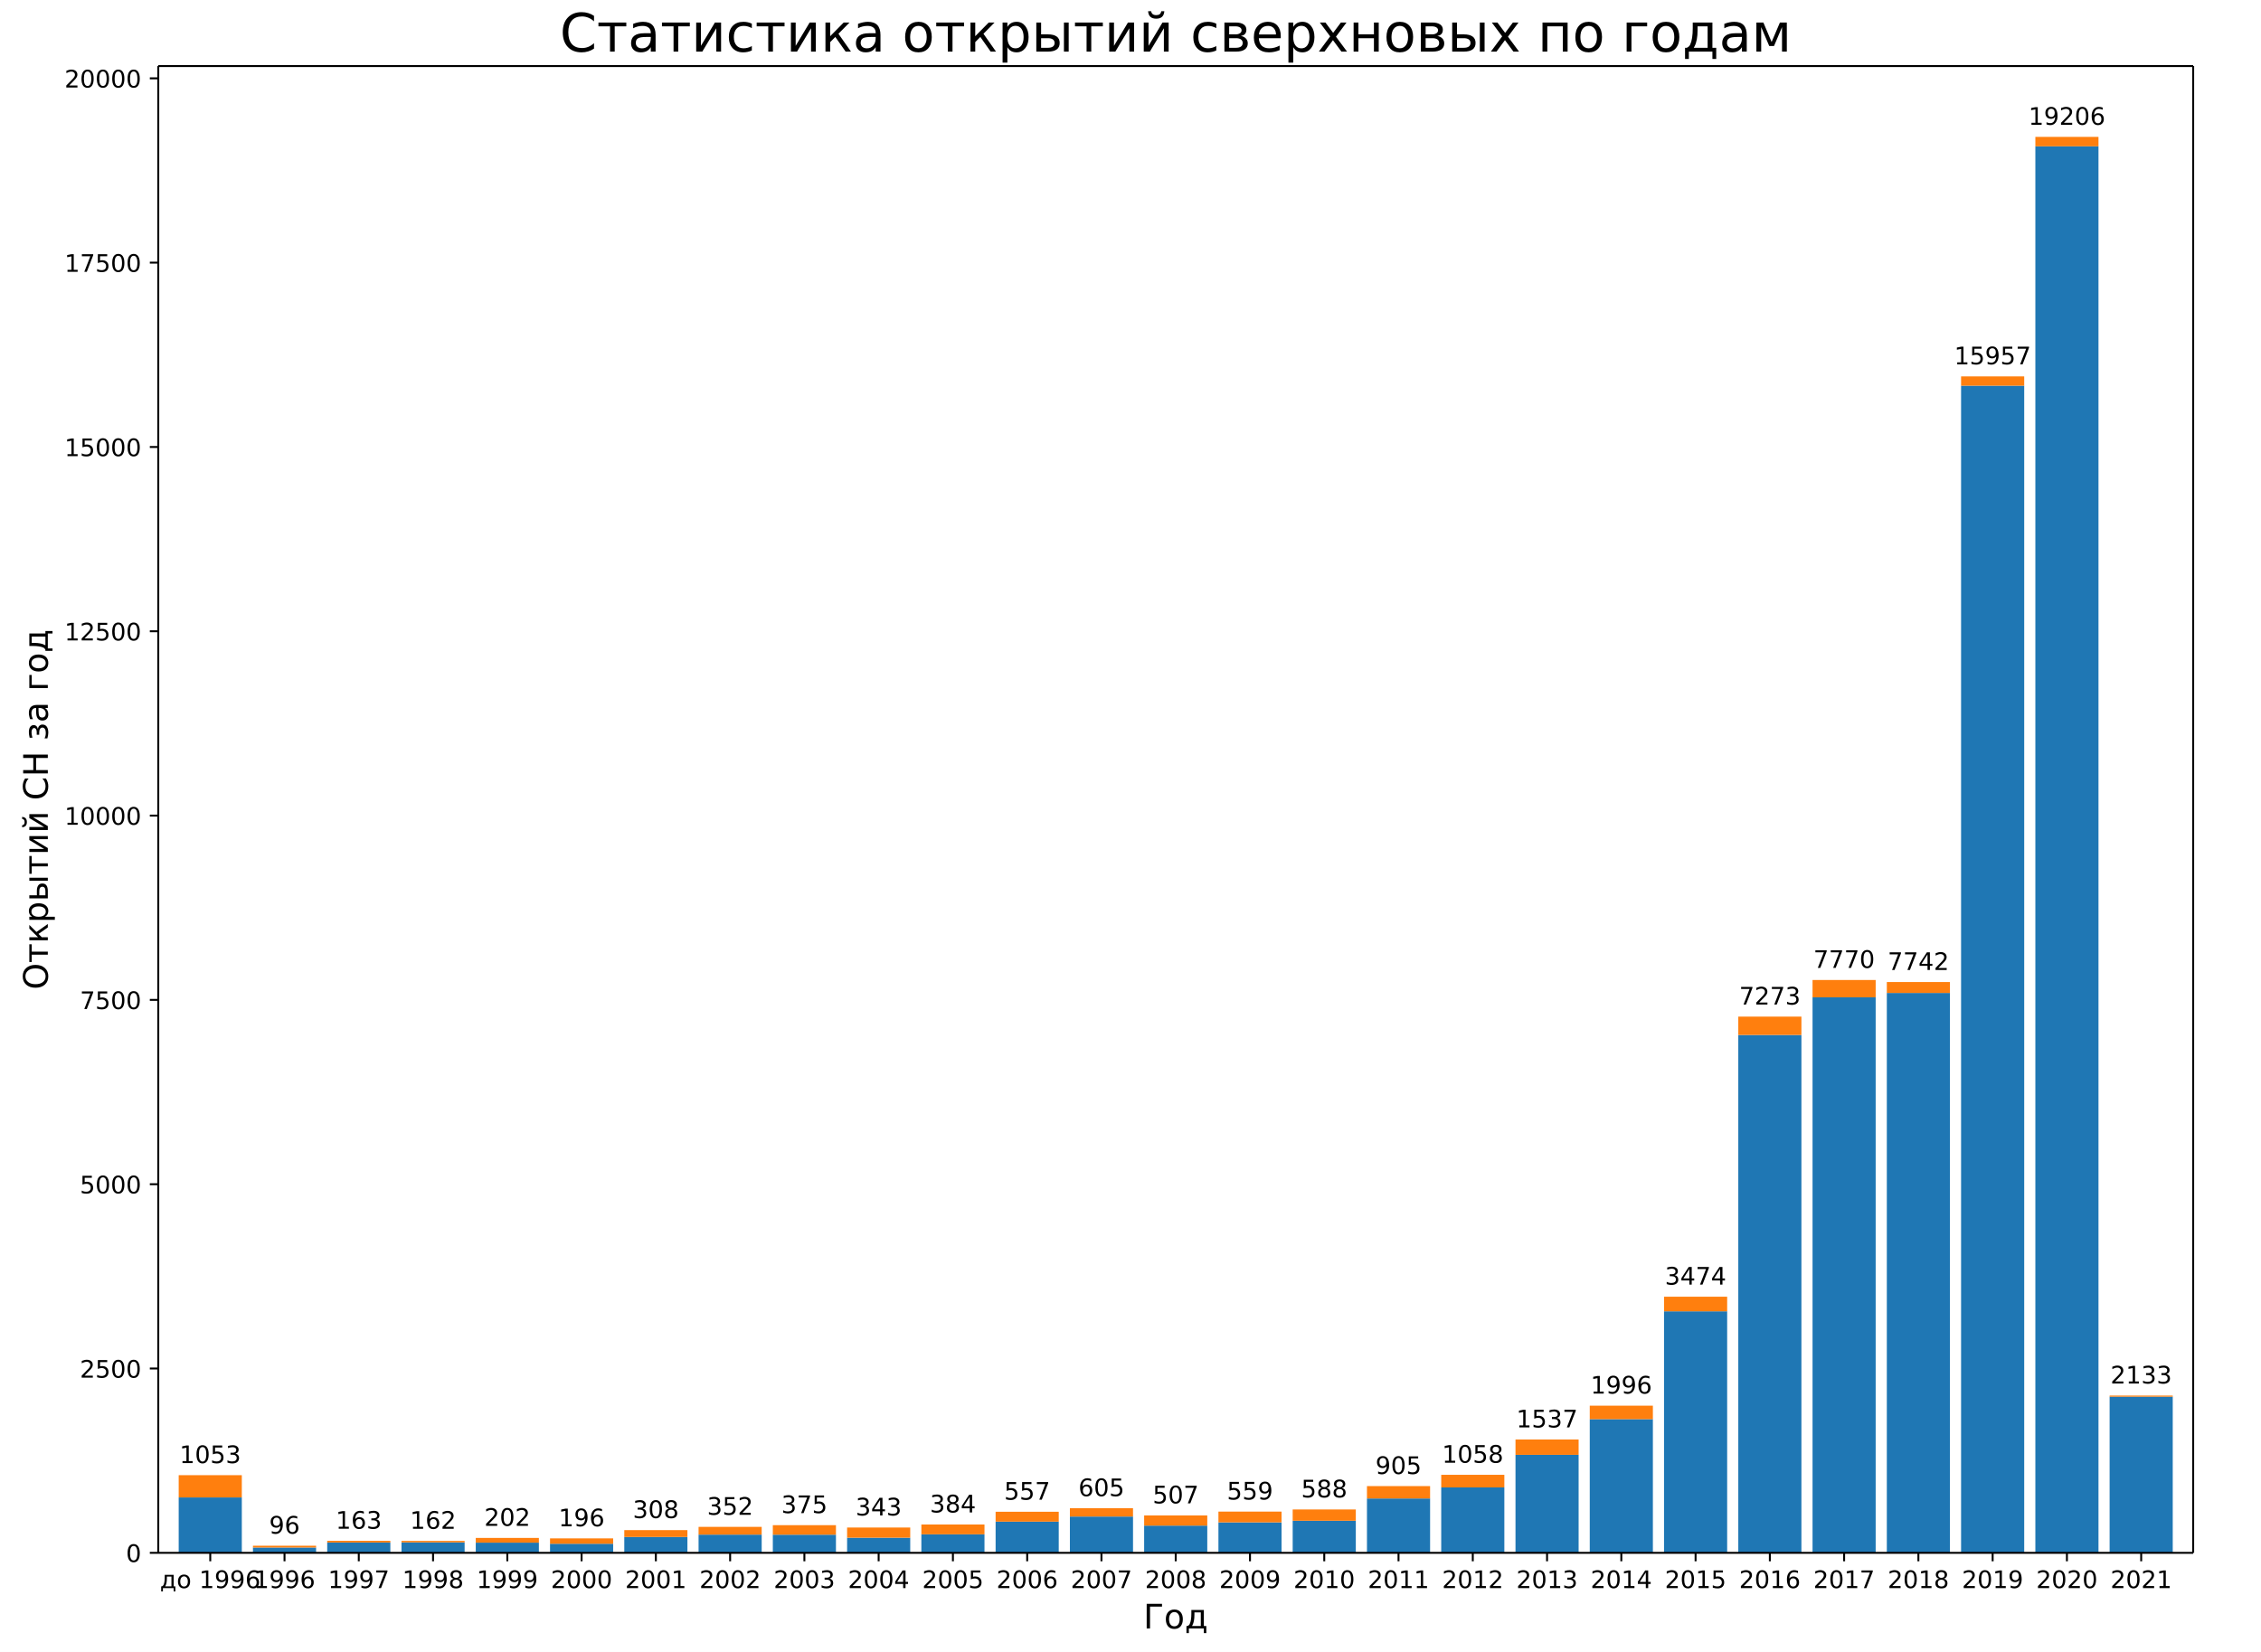
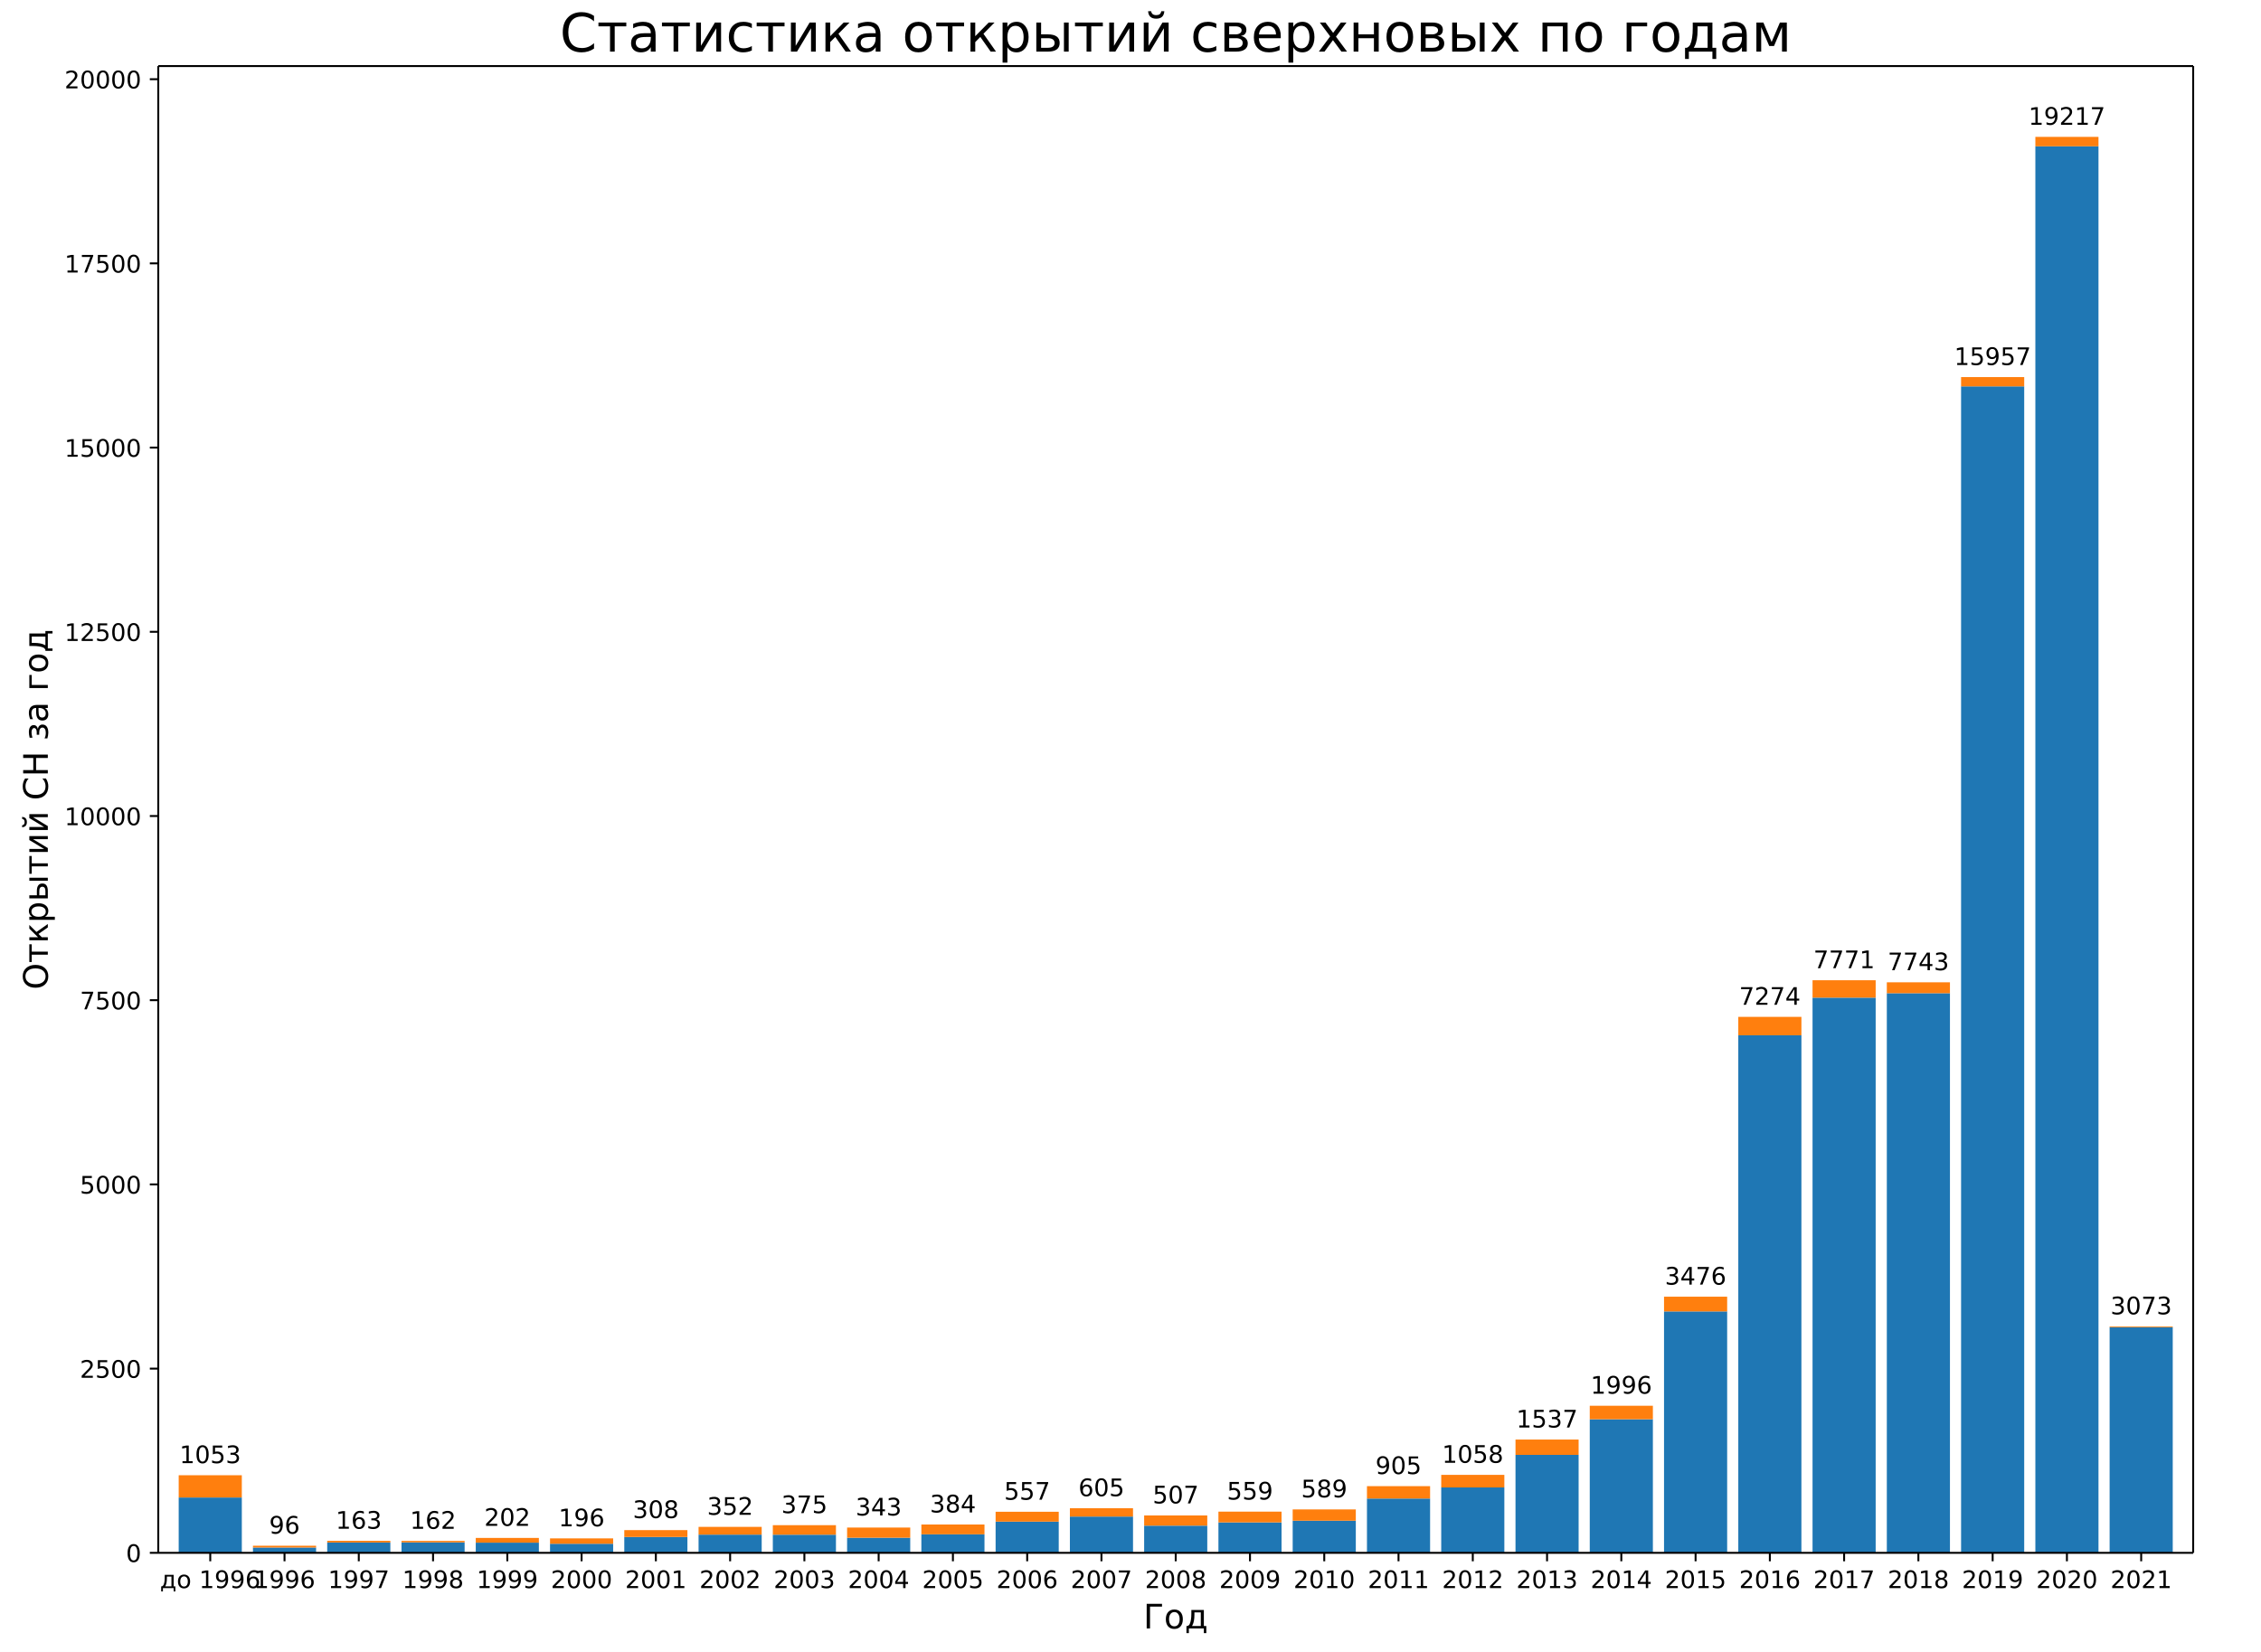
<svg xmlns="http://www.w3.org/2000/svg" xmlns:xlink="http://www.w3.org/1999/xlink" width="936pt" height="684pt" version="1.1" viewBox="0 0 936 684">
  <defs>
    <style type="text/css">*{stroke-linecap:butt;stroke-linejoin:round;}</style>
  </defs>
  <path d="m0 684h936v-684h-936z" fill="#fff" />
  <path d="m65.52 642.96h842.4v-615.6h-842.4z" fill="#fff" />
-   <path d="m73.975 642.96h26.133v-22.925h-26.133z" clip-path="url(#a)" fill="#1f77b4" />
-   <path d="m104.72 642.96h26.133v-2.198h-26.133z" clip-path="url(#a)" fill="#1f77b4" />
-   <path d="m135.46 642.96h26.133v-4.274h-26.133z" clip-path="url(#a)" fill="#1f77b4" />
-   <path d="m166.21 642.96h26.133v-4.335h-26.133z" clip-path="url(#a)" fill="#1f77b4" />
-   <path d="m196.95 642.96h26.133v-4.213h-26.133z" clip-path="url(#a)" fill="#1f77b4" />
-   <path d="m227.7 642.96h26.133v-3.755h-26.133z" clip-path="url(#a)" fill="#1f77b4" />
-   <path d="m258.44 642.96h26.133v-6.563h-26.133z" clip-path="url(#a)" fill="#1f77b4" />
-   <path d="m289.19 642.96h26.133v-7.54h-26.133z" clip-path="url(#a)" fill="#1f77b4" />
-   <path d="m319.93 642.96h26.133v-7.509h-26.133z" clip-path="url(#a)" fill="#1f77b4" />
-   <path d="m350.68 642.96h26.133v-6.258h-26.133z" clip-path="url(#a)" fill="#1f77b4" />
-   <path d="m381.42 642.96h26.133v-7.662h-26.133z" clip-path="url(#a)" fill="#1f77b4" />
-   <path d="m412.16 642.96h26.133v-12.913h-26.133z" clip-path="url(#a)" fill="#1f77b4" />
-   <path d="m442.91 642.96h26.133v-15.019h-26.133z" clip-path="url(#a)" fill="#1f77b4" />
-   <path d="m473.65 642.96h26.133v-11.264h-26.133z" clip-path="url(#a)" fill="#1f77b4" />
-   <path d="m504.4 642.96h26.133v-12.607h-26.133z" clip-path="url(#a)" fill="#1f77b4" />
-   <path d="m535.14 642.96h26.133v-13.279h-26.133z" clip-path="url(#a)" fill="#1f77b4" />
-   <path d="m565.89 642.96h26.133v-22.498h-26.133z" clip-path="url(#a)" fill="#1f77b4" />
-   <path d="m596.63 642.96h26.133v-27.077h-26.133z" clip-path="url(#a)" fill="#1f77b4" />
-   <path d="m627.38 642.96h26.133v-40.569h-26.133z" clip-path="url(#a)" fill="#1f77b4" />
-   <path d="m658.12 642.96h26.133v-55.344h-26.133z" clip-path="url(#a)" fill="#1f77b4" />
-   <path d="m688.87 642.96h26.133v-100h-26.133z" clip-path="url(#a)" fill="#1f77b4" />
-   <path d="m719.61 642.96h26.133v-214.42h-26.133z" clip-path="url(#a)" fill="#1f77b4" />
-   <path d="m750.35 642.96h26.133v-230.01h-26.133z" clip-path="url(#a)" fill="#1f77b4" />
-   <path d="m781.1 642.96h26.133v-231.82h-26.133z" clip-path="url(#a)" fill="#1f77b4" />
-   <path d="m811.84 642.96h26.133v-483.26h-26.133z" clip-path="url(#a)" fill="#1f77b4" />
+   <path d="m73.975 642.96h26.133v-22.912h-26.133z" clip-path="url(#a)" fill="#1f77b4" />
+   <path d="m104.72 642.96h26.133v-2.197h-26.133z" clip-path="url(#a)" fill="#1f77b4" />
+   <path d="m135.46 642.96h26.133v-4.271h-26.133z" clip-path="url(#a)" fill="#1f77b4" />
+   <path d="m166.21 642.96h26.133v-4.332h-26.133z" clip-path="url(#a)" fill="#1f77b4" />
+   <path d="m196.95 642.96h26.133v-4.21h-26.133z" clip-path="url(#a)" fill="#1f77b4" />
+   <path d="m227.7 642.96h26.133v-3.753h-26.133z" clip-path="url(#a)" fill="#1f77b4" />
+   <path d="m258.44 642.96h26.133v-6.559h-26.133z" clip-path="url(#a)" fill="#1f77b4" />
+   <path d="m289.19 642.96h26.133v-7.536h-26.133z" clip-path="url(#a)" fill="#1f77b4" />
+   <path d="m319.93 642.96h26.133v-7.505h-26.133z" clip-path="url(#a)" fill="#1f77b4" />
+   <path d="m350.68 642.96h26.133v-6.254h-26.133z" clip-path="url(#a)" fill="#1f77b4" />
+   <path d="m381.42 642.96h26.133v-7.658h-26.133z" clip-path="url(#a)" fill="#1f77b4" />
+   <path d="m412.16 642.96h26.133v-12.905h-26.133z" clip-path="url(#a)" fill="#1f77b4" />
+   <path d="m442.91 642.96h26.133v-15.01h-26.133z" clip-path="url(#a)" fill="#1f77b4" />
+   <path d="m473.65 642.96h26.133v-11.258h-26.133z" clip-path="url(#a)" fill="#1f77b4" />
+   <path d="m504.4 642.96h26.133v-12.6h-26.133z" clip-path="url(#a)" fill="#1f77b4" />
+   <path d="m535.14 642.96h26.133v-13.302h-26.133z" clip-path="url(#a)" fill="#1f77b4" />
+   <path d="m565.89 642.96h26.133v-22.485h-26.133z" clip-path="url(#a)" fill="#1f77b4" />
+   <path d="m596.63 642.96h26.133v-27.061h-26.133z" clip-path="url(#a)" fill="#1f77b4" />
+   <path d="m627.38 642.96h26.133v-40.546h-26.133z" clip-path="url(#a)" fill="#1f77b4" />
+   <path d="m658.12 642.96h26.133v-55.312h-26.133z" clip-path="url(#a)" fill="#1f77b4" />
+   <path d="m688.87 642.96h26.133v-99.947h-26.133z" clip-path="url(#a)" fill="#1f77b4" />
+   <path d="m719.61 642.96h26.133v-214.29h-26.133z" clip-path="url(#a)" fill="#1f77b4" />
+   <path d="m750.35 642.96h26.133v-229.88h-26.133z" clip-path="url(#a)" fill="#1f77b4" />
+   <path d="m781.1 642.96h26.133v-231.71h-26.133z" clip-path="url(#a)" fill="#1f77b4" />
+   <path d="m811.84 642.96h26.133v-482.98h-26.133z" clip-path="url(#a)" fill="#1f77b4" />
  <path d="m842.59 642.96h26.133v-582.38h-26.133z" clip-path="url(#a)" fill="#1f77b4" />
-   <path d="m873.33 642.96h26.133v-64.654h-26.133z" clip-path="url(#a)" fill="#1f77b4" />
-   <path d="m73.975 620.03h26.133v-9.219h-26.133z" clip-path="url(#a)" fill="#ff7f0e" />
-   <path d="m104.72 640.76h26.133v-0.733h-26.133z" clip-path="url(#a)" fill="#ff7f0e" />
+   <path d="m873.33 642.96h26.133v-93.418h-26.133z" clip-path="url(#a)" fill="#1f77b4" />
+   <path d="m73.975 620.05h26.133v-9.214h-26.133z" clip-path="url(#a)" fill="#ff7f0e" />
+   <path d="m104.72 640.76h26.133v-0.732h-26.133z" clip-path="url(#a)" fill="#ff7f0e" />
  <path d="m135.46 638.69h26.133v-0.702h-26.133z" clip-path="url(#a)" fill="#ff7f0e" />
-   <path d="m166.21 638.63h26.133v-0.611h-26.133z" clip-path="url(#a)" fill="#ff7f0e" />
-   <path d="m196.95 638.75h26.133v-1.954h-26.133z" clip-path="url(#a)" fill="#ff7f0e" />
-   <path d="m227.7 639.21h26.133v-2.228h-26.133z" clip-path="url(#a)" fill="#ff7f0e" />
-   <path d="m258.44 636.4h26.133v-2.839h-26.133z" clip-path="url(#a)" fill="#ff7f0e" />
-   <path d="m289.19 635.42h26.133v-3.205h-26.133z" clip-path="url(#a)" fill="#ff7f0e" />
-   <path d="m319.93 635.45h26.133v-3.938h-26.133z" clip-path="url(#a)" fill="#ff7f0e" />
-   <path d="m350.68 636.7h26.133v-4.213h-26.133z" clip-path="url(#a)" fill="#ff7f0e" />
-   <path d="m381.42 635.3h26.133v-4.06h-26.133z" clip-path="url(#a)" fill="#ff7f0e" />
-   <path d="m412.16 630.05h26.133v-4.09h-26.133z" clip-path="url(#a)" fill="#ff7f0e" />
-   <path d="m442.91 627.94h26.133v-3.45h-26.133z" clip-path="url(#a)" fill="#ff7f0e" />
-   <path d="m473.65 631.7h26.133v-4.213h-26.133z" clip-path="url(#a)" fill="#ff7f0e" />
-   <path d="m504.4 630.35h26.133v-4.457h-26.133z" clip-path="url(#a)" fill="#ff7f0e" />
-   <path d="m535.14 629.68h26.133v-4.67h-26.133z" clip-path="url(#a)" fill="#ff7f0e" />
-   <path d="m565.89 620.46h26.133v-5.128h-26.133z" clip-path="url(#a)" fill="#ff7f0e" />
-   <path d="m596.63 615.88h26.133v-5.22h-26.133z" clip-path="url(#a)" fill="#ff7f0e" />
-   <path d="m627.38 602.39h26.133v-6.349h-26.133z" clip-path="url(#a)" fill="#ff7f0e" />
-   <path d="m658.12 587.62h26.133v-5.586h-26.133z" clip-path="url(#a)" fill="#ff7f0e" />
-   <path d="m688.87 542.96h26.133v-6.044h-26.133z" clip-path="url(#a)" fill="#ff7f0e" />
-   <path d="m719.61 428.54h26.133v-7.601h-26.133z" clip-path="url(#a)" fill="#ff7f0e" />
-   <path d="m750.35 412.95h26.133v-7.174h-26.133z" clip-path="url(#a)" fill="#ff7f0e" />
-   <path d="m781.1 411.14h26.133v-4.518h-26.133z" clip-path="url(#a)" fill="#ff7f0e" />
-   <path d="m811.84 159.7h26.133v-3.846h-26.133z" clip-path="url(#a)" fill="#ff7f0e" />
-   <path d="m842.59 60.582h26.133v-3.907h-26.133z" clip-path="url(#a)" fill="#ff7f0e" />
-   <path d="m873.33 578.31h26.133v-0.458h-26.133z" clip-path="url(#a)" fill="#ff7f0e" />
+   <path d="m166.21 638.63h26.133v-0.61h-26.133z" clip-path="url(#a)" fill="#ff7f0e" />
+   <path d="m196.95 638.75h26.133v-1.953h-26.133z" clip-path="url(#a)" fill="#ff7f0e" />
+   <path d="m227.7 639.21h26.133v-2.227h-26.133z" clip-path="url(#a)" fill="#ff7f0e" />
+   <path d="m258.44 636.4h26.133v-2.837h-26.133z" clip-path="url(#a)" fill="#ff7f0e" />
+   <path d="m289.19 635.42h26.133v-3.203h-26.133z" clip-path="url(#a)" fill="#ff7f0e" />
+   <path d="m319.93 635.45h26.133v-3.936h-26.133z" clip-path="url(#a)" fill="#ff7f0e" />
+   <path d="m350.68 636.71h26.133v-4.21h-26.133z" clip-path="url(#a)" fill="#ff7f0e" />
+   <path d="m381.42 635.3h26.133v-4.058h-26.133z" clip-path="url(#a)" fill="#ff7f0e" />
+   <path d="m412.16 630.05h26.133v-4.088h-26.133z" clip-path="url(#a)" fill="#ff7f0e" />
+   <path d="m442.91 627.95h26.133v-3.447h-26.133z" clip-path="url(#a)" fill="#ff7f0e" />
+   <path d="m473.65 631.7h26.133v-4.21h-26.133z" clip-path="url(#a)" fill="#ff7f0e" />
+   <path d="m504.4 630.36h26.133v-4.454h-26.133z" clip-path="url(#a)" fill="#ff7f0e" />
+   <path d="m535.14 629.66h26.133v-4.668h-26.133z" clip-path="url(#a)" fill="#ff7f0e" />
+   <path d="m565.89 620.48h26.133v-5.125h-26.133z" clip-path="url(#a)" fill="#ff7f0e" />
+   <path d="m596.63 615.9h26.133v-5.217h-26.133z" clip-path="url(#a)" fill="#ff7f0e" />
+   <path d="m627.38 602.41h26.133v-6.346h-26.133z" clip-path="url(#a)" fill="#ff7f0e" />
+   <path d="m658.12 587.65h26.133v-5.583h-26.133z" clip-path="url(#a)" fill="#ff7f0e" />
+   <path d="m688.87 543.01h26.133v-6.102h-26.133z" clip-path="url(#a)" fill="#ff7f0e" />
+   <path d="m719.61 428.67h26.133v-7.627h-26.133z" clip-path="url(#a)" fill="#ff7f0e" />
+   <path d="m750.35 413.08h26.133v-7.2h-26.133z" clip-path="url(#a)" fill="#ff7f0e" />
+   <path d="m781.1 411.25h26.133v-4.515h-26.133z" clip-path="url(#a)" fill="#ff7f0e" />
+   <path d="m811.84 159.98h26.133v-3.844h-26.133z" clip-path="url(#a)" fill="#ff7f0e" />
+   <path d="m842.59 60.579h26.133v-3.905h-26.133z" clip-path="url(#a)" fill="#ff7f0e" />
+   <path d="m873.33 549.54h26.133v-0.336h-26.133z" clip-path="url(#a)" fill="#ff7f0e" />
  <defs>
    <path id="b" d="m0 0v3.5" stroke="#000" stroke-width=".8" />
  </defs>
  <use x="87.041" y="642.96" stroke="#000000" stroke-width=".8" xlink:href="#b" />
  <text transform="rotate(-0 87.041 657.56)" x="87.041" y="657.558" font-family="DejaVu Sans" font-size="10px" text-anchor="middle">до 1996</text>
  <use x="117.786" y="642.96" stroke="#000000" stroke-width=".8" xlink:href="#b" />
  <text transform="rotate(-0 117.79 657.56)" x="117.786" y="657.558" font-family="DejaVu Sans" font-size="10px" text-anchor="middle">1996</text>
  <use x="148.53" y="642.96" stroke="#000000" stroke-width=".8" xlink:href="#b" />
  <text transform="rotate(-0 148.53 657.56)" x="148.53" y="657.558" font-family="DejaVu Sans" font-size="10px" text-anchor="middle">1997</text>
  <use x="179.275" y="642.96" stroke="#000000" stroke-width=".8" xlink:href="#b" />
  <text transform="rotate(-0 179.27 657.56)" x="179.275" y="657.558" font-family="DejaVu Sans" font-size="10px" text-anchor="middle">1998</text>
  <use x="210.019" y="642.96" stroke="#000000" stroke-width=".8" xlink:href="#b" />
  <text transform="rotate(-0 210.02 657.56)" x="210.019" y="657.558" font-family="DejaVu Sans" font-size="10px" text-anchor="middle">1999</text>
  <use x="240.764" y="642.96" stroke="#000000" stroke-width=".8" xlink:href="#b" />
  <text transform="rotate(-0 240.76 657.56)" x="240.764" y="657.558" font-family="DejaVu Sans" font-size="10px" text-anchor="middle">2000</text>
  <use x="271.508" y="642.96" stroke="#000000" stroke-width=".8" xlink:href="#b" />
  <text transform="rotate(-0 271.51 657.56)" x="271.508" y="657.558" font-family="DejaVu Sans" font-size="10px" text-anchor="middle">2001</text>
  <use x="302.253" y="642.96" stroke="#000000" stroke-width=".8" xlink:href="#b" />
  <text transform="rotate(-0 302.25 657.56)" x="302.253" y="657.558" font-family="DejaVu Sans" font-size="10px" text-anchor="middle">2002</text>
  <use x="332.997" y="642.96" stroke="#000000" stroke-width=".8" xlink:href="#b" />
  <text transform="rotate(-0 333 657.56)" x="332.997" y="657.558" font-family="DejaVu Sans" font-size="10px" text-anchor="middle">2003</text>
  <use x="363.742" y="642.96" stroke="#000000" stroke-width=".8" xlink:href="#b" />
  <text transform="rotate(-0 363.74 657.56)" x="363.742" y="657.558" font-family="DejaVu Sans" font-size="10px" text-anchor="middle">2004</text>
  <use x="394.486" y="642.96" stroke="#000000" stroke-width=".8" xlink:href="#b" />
  <text transform="rotate(-0 394.49 657.56)" x="394.486" y="657.558" font-family="DejaVu Sans" font-size="10px" text-anchor="middle">2005</text>
  <use x="425.231" y="642.96" stroke="#000000" stroke-width=".8" xlink:href="#b" />
  <text transform="rotate(-0 425.23 657.56)" x="425.231" y="657.558" font-family="DejaVu Sans" font-size="10px" text-anchor="middle">2006</text>
  <use x="455.975" y="642.96" stroke="#000000" stroke-width=".8" xlink:href="#b" />
  <text transform="rotate(-0 455.98 657.56)" x="455.975" y="657.558" font-family="DejaVu Sans" font-size="10px" text-anchor="middle">2007</text>
  <use x="486.72" y="642.96" stroke="#000000" stroke-width=".8" xlink:href="#b" />
  <text transform="rotate(-0 486.72 657.56)" x="486.72" y="657.558" font-family="DejaVu Sans" font-size="10px" text-anchor="middle">2008</text>
  <use x="517.465" y="642.96" stroke="#000000" stroke-width=".8" xlink:href="#b" />
  <text transform="rotate(-0 517.46 657.56)" x="517.465" y="657.558" font-family="DejaVu Sans" font-size="10px" text-anchor="middle">2009</text>
  <use x="548.209" y="642.96" stroke="#000000" stroke-width=".8" xlink:href="#b" />
  <text transform="rotate(-0 548.21 657.56)" x="548.209" y="657.558" font-family="DejaVu Sans" font-size="10px" text-anchor="middle">2010</text>
  <use x="578.954" y="642.96" stroke="#000000" stroke-width=".8" xlink:href="#b" />
  <text transform="rotate(-0 578.95 657.56)" x="578.954" y="657.558" font-family="DejaVu Sans" font-size="10px" text-anchor="middle">2011</text>
  <use x="609.698" y="642.96" stroke="#000000" stroke-width=".8" xlink:href="#b" />
  <text transform="rotate(-0 609.7 657.56)" x="609.698" y="657.558" font-family="DejaVu Sans" font-size="10px" text-anchor="middle">2012</text>
  <use x="640.443" y="642.96" stroke="#000000" stroke-width=".8" xlink:href="#b" />
  <text transform="rotate(-0 640.44 657.56)" x="640.443" y="657.558" font-family="DejaVu Sans" font-size="10px" text-anchor="middle">2013</text>
  <use x="671.187" y="642.96" stroke="#000000" stroke-width=".8" xlink:href="#b" />
  <text transform="rotate(-0 671.19 657.56)" x="671.187" y="657.558" font-family="DejaVu Sans" font-size="10px" text-anchor="middle">2014</text>
  <use x="701.932" y="642.96" stroke="#000000" stroke-width=".8" xlink:href="#b" />
  <text transform="rotate(-0 701.93 657.56)" x="701.932" y="657.558" font-family="DejaVu Sans" font-size="10px" text-anchor="middle">2015</text>
  <use x="732.676" y="642.96" stroke="#000000" stroke-width=".8" xlink:href="#b" />
  <text transform="rotate(-0 732.68 657.56)" x="732.676" y="657.558" font-family="DejaVu Sans" font-size="10px" text-anchor="middle">2016</text>
  <use x="763.421" y="642.96" stroke="#000000" stroke-width=".8" xlink:href="#b" />
  <text transform="rotate(-0 763.42 657.56)" x="763.421" y="657.558" font-family="DejaVu Sans" font-size="10px" text-anchor="middle">2017</text>
  <use x="794.165" y="642.96" stroke="#000000" stroke-width=".8" xlink:href="#b" />
  <text transform="rotate(-0 794.17 657.56)" x="794.165" y="657.558" font-family="DejaVu Sans" font-size="10px" text-anchor="middle">2018</text>
  <use x="824.91" y="642.96" stroke="#000000" stroke-width=".8" xlink:href="#b" />
  <text transform="rotate(-0 824.91 657.56)" x="824.91" y="657.558" font-family="DejaVu Sans" font-size="10px" text-anchor="middle">2019</text>
  <use x="855.654" y="642.96" stroke="#000000" stroke-width=".8" xlink:href="#b" />
  <text transform="rotate(-0 855.65 657.56)" x="855.654" y="657.558" font-family="DejaVu Sans" font-size="10px" text-anchor="middle">2020</text>
  <use x="886.399" y="642.96" stroke="#000000" stroke-width=".8" xlink:href="#b" />
  <text transform="rotate(-0 886.4 657.56)" x="886.399" y="657.558" font-family="DejaVu Sans" font-size="10px" text-anchor="middle">2021</text>
  <text transform="rotate(-0 486.72 674.28)" x="486.72" y="674.276" font-family="DejaVu Sans" font-size="14px" text-anchor="middle">Год</text>
  <defs>
    <path id="c" d="m0 0h-3.5" stroke="#000" stroke-width=".8" />
  </defs>
  <use x="65.52" y="642.96" stroke="#000000" stroke-width=".8" xlink:href="#c" />
  <text transform="rotate(-0 58.52 646.76)" x="58.52" y="646.759" font-family="DejaVu Sans" font-size="10px" text-anchor="end">0</text>
-   <use x="65.52" y="566.645" stroke="#000000" stroke-width=".8" xlink:href="#c" />
-   <text transform="rotate(-0 58.52 570.44)" x="58.52" y="570.444" font-family="DejaVu Sans" font-size="10px" text-anchor="end">2500</text>
-   <use x="65.52" y="490.329" stroke="#000000" stroke-width=".8" xlink:href="#c" />
-   <text transform="rotate(-0 58.52 494.13)" x="58.52" y="494.128" font-family="DejaVu Sans" font-size="10px" text-anchor="end">5000</text>
-   <use x="65.52" y="414.014" stroke="#000000" stroke-width=".8" xlink:href="#c" />
-   <text transform="rotate(-0 58.52 417.81)" x="58.52" y="417.813" font-family="DejaVu Sans" font-size="10px" text-anchor="end">7500</text>
-   <use x="65.52" y="337.698" stroke="#000000" stroke-width=".8" xlink:href="#c" />
-   <text transform="rotate(-0 58.52 341.5)" x="58.52" y="341.497" font-family="DejaVu Sans" font-size="10px" text-anchor="end">10000</text>
-   <use x="65.52" y="261.383" stroke="#000000" stroke-width=".8" xlink:href="#c" />
-   <text transform="rotate(-0 58.52 265.18)" x="58.52" y="265.182" font-family="DejaVu Sans" font-size="10px" text-anchor="end">12500</text>
-   <use x="65.52" y="185.067" stroke="#000000" stroke-width=".8" xlink:href="#c" />
-   <text transform="rotate(-0 58.52 188.87)" x="58.52" y="188.867" font-family="DejaVu Sans" font-size="10px" text-anchor="end">15000</text>
-   <use x="65.52" y="108.752" stroke="#000000" stroke-width=".8" xlink:href="#c" />
-   <text transform="rotate(-0 58.52 112.55)" x="58.52" y="112.551" font-family="DejaVu Sans" font-size="10px" text-anchor="end">17500</text>
-   <use x="65.52" y="32.437" stroke="#000000" stroke-width=".8" xlink:href="#c" />
-   <text transform="rotate(-0 58.52 36.236)" x="58.52" y="36.236" font-family="DejaVu Sans" font-size="10px" text-anchor="end">20000</text>
+   <use x="65.52" y="566.688" stroke="#000000" stroke-width=".8" xlink:href="#c" />
+   <text transform="rotate(-0 58.52 570.49)" x="58.52" y="570.487" font-family="DejaVu Sans" font-size="10px" text-anchor="end">2500</text>
+   <use x="65.52" y="490.416" stroke="#000000" stroke-width=".8" xlink:href="#c" />
+   <text transform="rotate(-0 58.52 494.22)" x="58.52" y="494.216" font-family="DejaVu Sans" font-size="10px" text-anchor="end">5000</text>
+   <use x="65.52" y="414.145" stroke="#000000" stroke-width=".8" xlink:href="#c" />
+   <text transform="rotate(-0 58.52 417.94)" x="58.52" y="417.944" font-family="DejaVu Sans" font-size="10px" text-anchor="end">7500</text>
+   <use x="65.52" y="337.873" stroke="#000000" stroke-width=".8" xlink:href="#c" />
+   <text transform="rotate(-0 58.52 341.67)" x="58.52" y="341.672" font-family="DejaVu Sans" font-size="10px" text-anchor="end">10000</text>
+   <use x="65.52" y="261.601" stroke="#000000" stroke-width=".8" xlink:href="#c" />
+   <text transform="rotate(-0 58.52 265.4)" x="58.52" y="265.4" font-family="DejaVu Sans" font-size="10px" text-anchor="end">12500</text>
+   <use x="65.52" y="185.329" stroke="#000000" stroke-width=".8" xlink:href="#c" />
+   <text transform="rotate(-0 58.52 189.13)" x="58.52" y="189.129" font-family="DejaVu Sans" font-size="10px" text-anchor="end">15000</text>
+   <use x="65.52" y="109.058" stroke="#000000" stroke-width=".8" xlink:href="#c" />
+   <text transform="rotate(-0 58.52 112.86)" x="58.52" y="112.857" font-family="DejaVu Sans" font-size="10px" text-anchor="end">17500</text>
+   <use x="65.52" y="32.786" stroke="#000000" stroke-width=".8" xlink:href="#c" />
+   <text transform="rotate(-0 58.52 36.585)" x="58.52" y="36.585" font-family="DejaVu Sans" font-size="10px" text-anchor="end">20000</text>
  <text transform="rotate(-90 19.796 335.16)" x="19.796" y="335.16" font-family="DejaVu Sans" font-size="14px" text-anchor="middle">Открытий СН за год</text>
  <path d="m65.52 642.96v-615.6" fill="none" stroke="#000" stroke-linecap="square" stroke-width=".8" />
  <path d="m907.92 642.96v-615.6" fill="none" stroke="#000" stroke-linecap="square" stroke-width=".8" />
  <path d="m65.52 642.96h842.4" fill="none" stroke="#000" stroke-linecap="square" stroke-width=".8" />
  <path d="m65.52 27.36h842.4" fill="none" stroke="#000" stroke-linecap="square" stroke-width=".8" />
-   <text transform="rotate(-0 87.041 605.82)" x="87.041" y="605.816" font-family="DejaVu Sans" font-size="10px" text-anchor="middle">1053</text>
-   <text transform="rotate(-0 117.79 635.03)" x="117.786" y="635.029" font-family="DejaVu Sans" font-size="10px" text-anchor="middle">96</text>
-   <text transform="rotate(-0 148.53 632.98)" x="148.53" y="632.984" font-family="DejaVu Sans" font-size="10px" text-anchor="middle">163</text>
-   <text transform="rotate(-0 179.27 633.01)" x="179.275" y="633.015" font-family="DejaVu Sans" font-size="10px" text-anchor="middle">162</text>
-   <text transform="rotate(-0 210.02 631.79)" x="210.019" y="631.794" font-family="DejaVu Sans" font-size="10px" text-anchor="middle">202</text>
-   <text transform="rotate(-0 240.76 631.98)" x="240.764" y="631.977" font-family="DejaVu Sans" font-size="10px" text-anchor="middle">196</text>
-   <text transform="rotate(-0 271.51 628.56)" x="271.508" y="628.558" font-family="DejaVu Sans" font-size="10px" text-anchor="middle">308</text>
-   <text transform="rotate(-0 302.25 627.21)" x="302.253" y="627.215" font-family="DejaVu Sans" font-size="10px" text-anchor="middle">352</text>
-   <text transform="rotate(-0 333 626.51)" x="332.997" y="626.513" font-family="DejaVu Sans" font-size="10px" text-anchor="middle">375</text>
-   <text transform="rotate(-0 363.74 627.49)" x="363.742" y="627.49" font-family="DejaVu Sans" font-size="10px" text-anchor="middle">343</text>
-   <text transform="rotate(-0 394.49 626.24)" x="394.486" y="626.238" font-family="DejaVu Sans" font-size="10px" text-anchor="middle">384</text>
-   <text transform="rotate(-0 425.23 620.96)" x="425.231" y="620.957" font-family="DejaVu Sans" font-size="10px" text-anchor="middle">557</text>
-   <text transform="rotate(-0 455.98 619.49)" x="455.975" y="619.492" font-family="DejaVu Sans" font-size="10px" text-anchor="middle">605</text>
-   <text transform="rotate(-0 486.72 622.48)" x="486.72" y="622.483" font-family="DejaVu Sans" font-size="10px" text-anchor="middle">507</text>
-   <text transform="rotate(-0 517.46 620.9)" x="517.465" y="620.896" font-family="DejaVu Sans" font-size="10px" text-anchor="middle">559</text>
-   <text transform="rotate(-0 548.21 620.01)" x="548.209" y="620.011" font-family="DejaVu Sans" font-size="10px" text-anchor="middle">588</text>
-   <text transform="rotate(-0 578.95 610.33)" x="578.954" y="610.334" font-family="DejaVu Sans" font-size="10px" text-anchor="middle">905</text>
-   <text transform="rotate(-0 609.7 605.66)" x="609.698" y="605.663" font-family="DejaVu Sans" font-size="10px" text-anchor="middle">1058</text>
-   <text transform="rotate(-0 640.44 591.04)" x="640.443" y="591.041" font-family="DejaVu Sans" font-size="10px" text-anchor="middle">1537</text>
-   <text transform="rotate(-0 671.19 577.03)" x="671.187" y="577.03" font-family="DejaVu Sans" font-size="10px" text-anchor="middle">1996</text>
-   <text transform="rotate(-0 701.93 531.91)" x="701.932" y="531.912" font-family="DejaVu Sans" font-size="10px" text-anchor="middle">3474</text>
-   <text transform="rotate(-0 732.68 415.94)" x="732.676" y="415.943" font-family="DejaVu Sans" font-size="10px" text-anchor="middle">7273</text>
-   <text transform="rotate(-0 763.42 400.77)" x="763.421" y="400.772" font-family="DejaVu Sans" font-size="10px" text-anchor="middle">7770</text>
-   <text transform="rotate(-0 794.17 401.63)" x="794.165" y="401.626" font-family="DejaVu Sans" font-size="10px" text-anchor="middle">7742</text>
-   <text transform="rotate(-0 824.91 150.85)" x="824.91" y="150.854" font-family="DejaVu Sans" font-size="10px" text-anchor="middle">15957</text>
-   <text transform="rotate(-0 855.65 51.674)" x="855.654" y="51.674" font-family="DejaVu Sans" font-size="10px" text-anchor="middle">19206</text>
-   <text transform="rotate(-0 886.4 572.85)" x="886.399" y="572.848" font-family="DejaVu Sans" font-size="10px" text-anchor="middle">2133</text>
+   <text transform="rotate(-0 87.041 605.83)" x="87.041" y="605.834" font-family="DejaVu Sans" font-size="10px" text-anchor="middle">1053</text>
+   <text transform="rotate(-0 117.79 635.03)" x="117.786" y="635.031" font-family="DejaVu Sans" font-size="10px" text-anchor="middle">96</text>
+   <text transform="rotate(-0 148.53 632.99)" x="148.53" y="632.987" font-family="DejaVu Sans" font-size="10px" text-anchor="middle">163</text>
+   <text transform="rotate(-0 179.27 633.02)" x="179.275" y="633.018" font-family="DejaVu Sans" font-size="10px" text-anchor="middle">162</text>
+   <text transform="rotate(-0 210.02 631.8)" x="210.019" y="631.797" font-family="DejaVu Sans" font-size="10px" text-anchor="middle">202</text>
+   <text transform="rotate(-0 240.76 631.98)" x="240.764" y="631.98" font-family="DejaVu Sans" font-size="10px" text-anchor="middle">196</text>
+   <text transform="rotate(-0 271.51 628.56)" x="271.508" y="628.563" font-family="DejaVu Sans" font-size="10px" text-anchor="middle">308</text>
+   <text transform="rotate(-0 302.25 627.22)" x="302.253" y="627.221" font-family="DejaVu Sans" font-size="10px" text-anchor="middle">352</text>
+   <text transform="rotate(-0 333 626.52)" x="332.997" y="626.519" font-family="DejaVu Sans" font-size="10px" text-anchor="middle">375</text>
+   <text transform="rotate(-0 363.74 627.5)" x="363.742" y="627.496" font-family="DejaVu Sans" font-size="10px" text-anchor="middle">343</text>
+   <text transform="rotate(-0 394.49 626.24)" x="394.486" y="626.245" font-family="DejaVu Sans" font-size="10px" text-anchor="middle">384</text>
+   <text transform="rotate(-0 425.23 620.97)" x="425.231" y="620.967" font-family="DejaVu Sans" font-size="10px" text-anchor="middle">557</text>
+   <text transform="rotate(-0 455.98 619.5)" x="455.975" y="619.502" font-family="DejaVu Sans" font-size="10px" text-anchor="middle">605</text>
+   <text transform="rotate(-0 486.72 622.49)" x="486.72" y="622.492" font-family="DejaVu Sans" font-size="10px" text-anchor="middle">507</text>
+   <text transform="rotate(-0 517.46 620.91)" x="517.465" y="620.906" font-family="DejaVu Sans" font-size="10px" text-anchor="middle">559</text>
+   <text transform="rotate(-0 548.21 619.99)" x="548.209" y="619.99" font-family="DejaVu Sans" font-size="10px" text-anchor="middle">589</text>
+   <text transform="rotate(-0 578.95 610.35)" x="578.954" y="610.35" font-family="DejaVu Sans" font-size="10px" text-anchor="middle">905</text>
+   <text transform="rotate(-0 609.7 605.68)" x="609.698" y="605.682" font-family="DejaVu Sans" font-size="10px" text-anchor="middle">1058</text>
+   <text transform="rotate(-0 640.44 591.07)" x="640.443" y="591.068" font-family="DejaVu Sans" font-size="10px" text-anchor="middle">1537</text>
+   <text transform="rotate(-0 671.19 577.06)" x="671.187" y="577.065" font-family="DejaVu Sans" font-size="10px" text-anchor="middle">1996</text>
+   <text transform="rotate(-0 701.93 531.91)" x="701.932" y="531.912" font-family="DejaVu Sans" font-size="10px" text-anchor="middle">3476</text>
+   <text transform="rotate(-0 732.68 416.04)" x="732.676" y="416.04" font-family="DejaVu Sans" font-size="10px" text-anchor="middle">7274</text>
+   <text transform="rotate(-0 763.42 400.88)" x="763.421" y="400.877" font-family="DejaVu Sans" font-size="10px" text-anchor="middle">7771</text>
+   <text transform="rotate(-0 794.17 401.73)" x="794.165" y="401.731" font-family="DejaVu Sans" font-size="10px" text-anchor="middle">7743</text>
+   <text transform="rotate(-0 824.91 151.13)" x="824.91" y="151.133" font-family="DejaVu Sans" font-size="10px" text-anchor="middle">15957</text>
+   <text transform="rotate(-0 855.65 51.674)" x="855.654" y="51.674" font-family="DejaVu Sans" font-size="10px" text-anchor="middle">19217</text>
+   <text transform="rotate(-0 886.4 544.21)" x="886.399" y="544.207" font-family="DejaVu Sans" font-size="10px" text-anchor="middle">3073</text>
  <text transform="rotate(-0 486.72 21.36)" x="486.72" y="21.36" font-family="DejaVu Sans" font-size="22px" text-anchor="middle">Статистика открытий сверхновых по годам</text>
  <defs>
    <clipPath id="a">
      <rect x="65.52" y="27.36" width="842.4" height="615.6" />
    </clipPath>
  </defs>
</svg>
